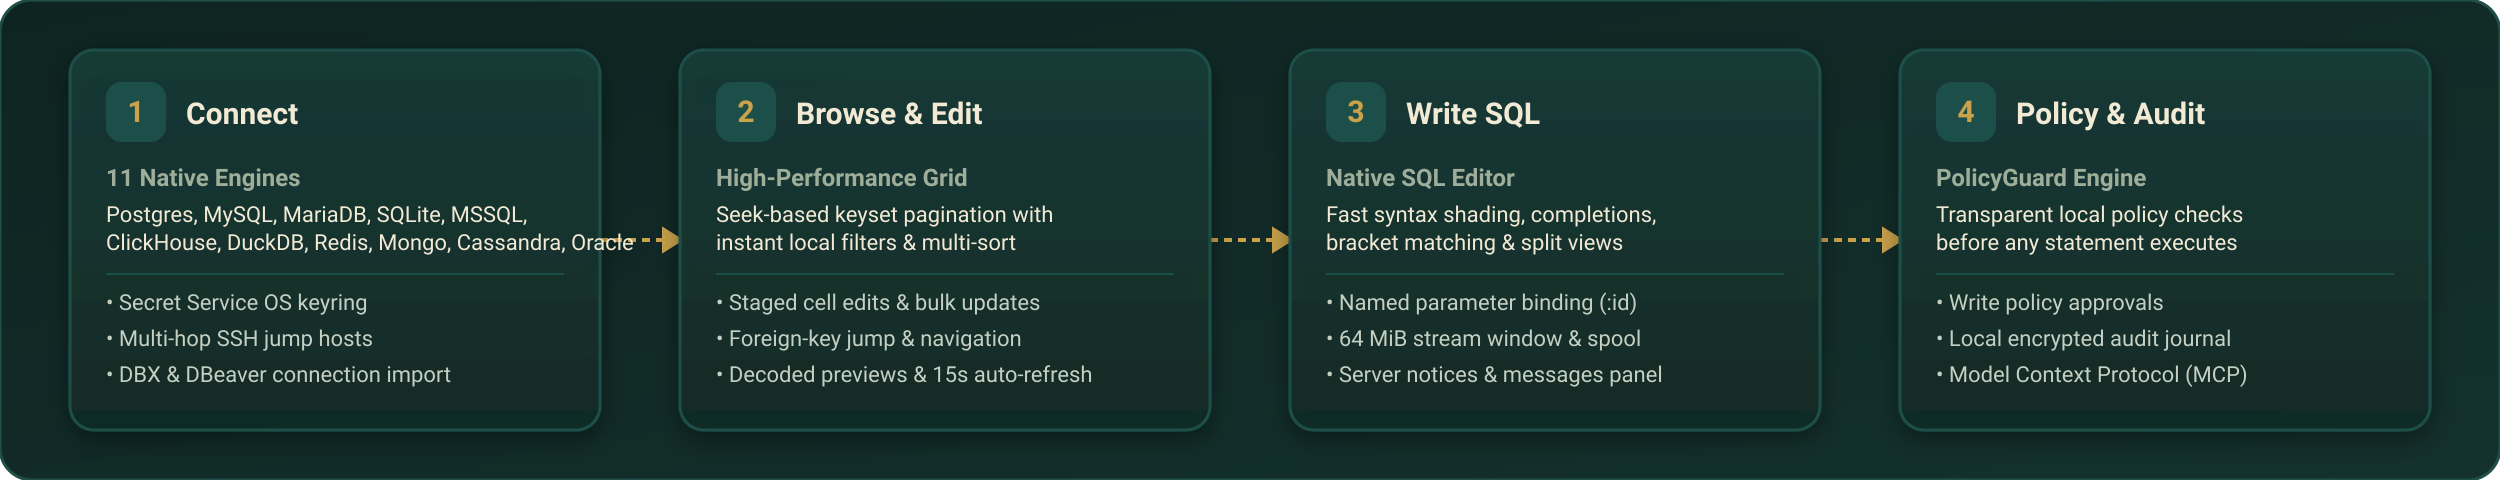
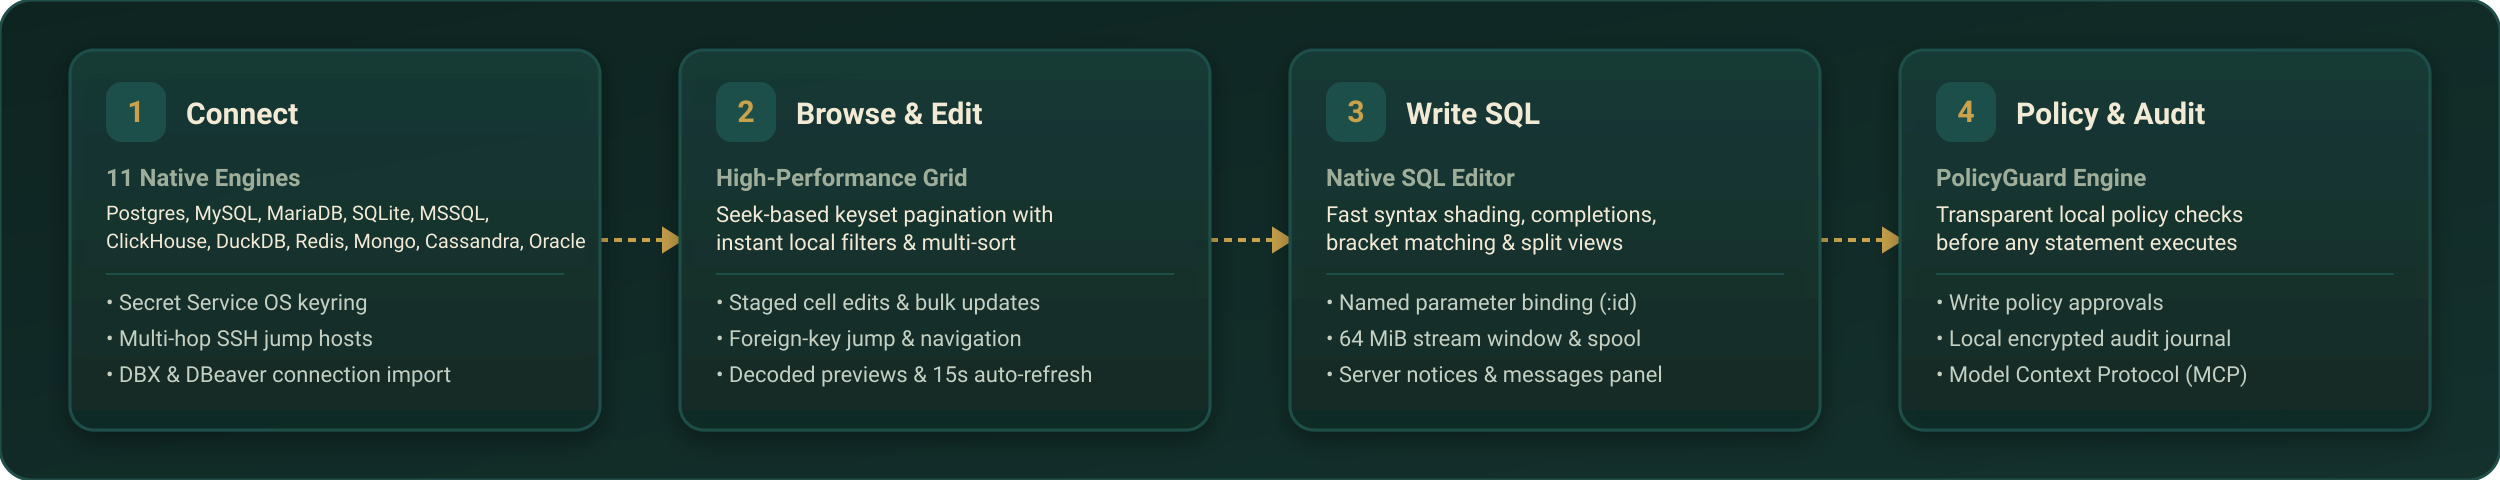
<svg xmlns="http://www.w3.org/2000/svg" width="1250" height="240" viewBox="0 0 1250 240" role="img" aria-label="BookiE Quickstart Workflow">
  <defs>
    <linearGradient id="bg" x1="0%" y1="0%" x2="100%" y2="100%">
      <stop offset="0%" stop-color="#0E2421" />
      <stop offset="100%" stop-color="#14312D" />
    </linearGradient>
    <linearGradient id="cardGrad" x1="0%" y1="0%" x2="0%" y2="100%">
      <stop offset="0%" stop-color="#183D37" stop-opacity="0.95" />
      <stop offset="100%" stop-color="#112925" stop-opacity="0.95" />
    </linearGradient>
    <filter id="shadow" x="-5%" y="-5%" width="110%" height="115%" filterUnits="userSpaceOnUse">
      <feDropShadow dx="0" dy="4" stdDeviation="6" flood-color="#000000" flood-opacity="0.4" />
    </filter>
  </defs>
  <rect width="1250" height="240" rx="16" fill="url(#bg)" stroke="#1F4F48" stroke-width="1.5" />
  <g stroke="#C9A24B" stroke-width="2" fill="#C9A24B">
    <path d="M 300 120 L 332 120" stroke-dasharray="4 3" />
    <polygon points="332,115 340,120 332,125" />
    <path d="M 605 120 L 637 120" stroke-dasharray="4 3" />
    <polygon points="637,115 645,120 637,125" />
    <path d="M 910 120 L 942 120" stroke-dasharray="4 3" />
    <polygon points="942,115 950,120 942,125" />
  </g>
  <g transform="translate(35, 25)" filter="url(#shadow)">
    <rect width="265" height="190" rx="12" fill="url(#cardGrad)" stroke="#1F4F48" stroke-width="1.5" />
    <rect x="18" y="16" width="30" height="30" rx="8" fill="#1F4F48" />
    <text x="33" y="36" font-family="-apple-system, BlinkMacSystemFont, 'Segoe UI', Roboto, sans-serif" font-size="15" font-weight="700" fill="#C9A24B" text-anchor="middle">1</text>
    <text x="58" y="37" font-family="-apple-system, BlinkMacSystemFont, 'Segoe UI', Roboto, sans-serif" font-size="15" font-weight="700" fill="#F3EAD6">Connect</text>
    <text x="18" y="68" font-family="-apple-system, BlinkMacSystemFont, 'Segoe UI', Roboto, sans-serif" font-size="12" font-weight="600" fill="#9EAE9A">11 Native Engines</text>
-     <text x="18" y="86" font-family="-apple-system, BlinkMacSystemFont, 'Segoe UI', Roboto, sans-serif" font-size="11" fill="#F3EAD6">Postgres, MySQL, MariaDB, SQLite, MSSQL,</text>
-     <text x="18" y="100" font-family="-apple-system, BlinkMacSystemFont, 'Segoe UI', Roboto, sans-serif" font-size="11" fill="#F3EAD6">ClickHouse, DuckDB, Redis, Mongo, Cassandra, Oracle</text>
+     <text x="18" y="85" font-family="-apple-system, BlinkMacSystemFont, 'Segoe UI', Roboto, sans-serif" font-size="10" fill="#F3EAD6">Postgres, MySQL, MariaDB, SQLite, MSSQL,</text>
+     <text x="18" y="99" font-family="-apple-system, BlinkMacSystemFont, 'Segoe UI', Roboto, sans-serif" font-size="10" fill="#F3EAD6">ClickHouse, DuckDB, Redis, Mongo, Cassandra, Oracle</text>
    <line x1="18" y1="112" x2="247" y2="112" stroke="#1F4F48" stroke-width="1" />
    <text x="18" y="130" font-family="-apple-system, BlinkMacSystemFont, 'Segoe UI', Roboto, sans-serif" font-size="11" fill="#C5D0C2">• Secret Service OS keyring</text>
    <text x="18" y="148" font-family="-apple-system, BlinkMacSystemFont, 'Segoe UI', Roboto, sans-serif" font-size="11" fill="#C5D0C2">• Multi-hop SSH jump hosts</text>
    <text x="18" y="166" font-family="-apple-system, BlinkMacSystemFont, 'Segoe UI', Roboto, sans-serif" font-size="11" fill="#C5D0C2">• DBX &amp; DBeaver connection import</text>
  </g>
  <g transform="translate(340, 25)" filter="url(#shadow)">
    <rect width="265" height="190" rx="12" fill="url(#cardGrad)" stroke="#1F4F48" stroke-width="1.5" />
    <rect x="18" y="16" width="30" height="30" rx="8" fill="#1F4F48" />
    <text x="33" y="36" font-family="-apple-system, BlinkMacSystemFont, 'Segoe UI', Roboto, sans-serif" font-size="15" font-weight="700" fill="#C9A24B" text-anchor="middle">2</text>
    <text x="58" y="37" font-family="-apple-system, BlinkMacSystemFont, 'Segoe UI', Roboto, sans-serif" font-size="15" font-weight="700" fill="#F3EAD6">Browse &amp; Edit</text>
    <text x="18" y="68" font-family="-apple-system, BlinkMacSystemFont, 'Segoe UI', Roboto, sans-serif" font-size="12" font-weight="600" fill="#9EAE9A">High-Performance Grid</text>
    <text x="18" y="86" font-family="-apple-system, BlinkMacSystemFont, 'Segoe UI', Roboto, sans-serif" font-size="11" fill="#F3EAD6">Seek-based keyset pagination with</text>
    <text x="18" y="100" font-family="-apple-system, BlinkMacSystemFont, 'Segoe UI', Roboto, sans-serif" font-size="11" fill="#F3EAD6">instant local filters &amp; multi-sort</text>
    <line x1="18" y1="112" x2="247" y2="112" stroke="#1F4F48" stroke-width="1" />
    <text x="18" y="130" font-family="-apple-system, BlinkMacSystemFont, 'Segoe UI', Roboto, sans-serif" font-size="11" fill="#C5D0C2">• Staged cell edits &amp; bulk updates</text>
    <text x="18" y="148" font-family="-apple-system, BlinkMacSystemFont, 'Segoe UI', Roboto, sans-serif" font-size="11" fill="#C5D0C2">• Foreign-key jump &amp; navigation</text>
    <text x="18" y="166" font-family="-apple-system, BlinkMacSystemFont, 'Segoe UI', Roboto, sans-serif" font-size="11" fill="#C5D0C2">• Decoded previews &amp; 15s auto-refresh</text>
  </g>
  <g transform="translate(645, 25)" filter="url(#shadow)">
    <rect width="265" height="190" rx="12" fill="url(#cardGrad)" stroke="#1F4F48" stroke-width="1.5" />
    <rect x="18" y="16" width="30" height="30" rx="8" fill="#1F4F48" />
    <text x="33" y="36" font-family="-apple-system, BlinkMacSystemFont, 'Segoe UI', Roboto, sans-serif" font-size="15" font-weight="700" fill="#C9A24B" text-anchor="middle">3</text>
    <text x="58" y="37" font-family="-apple-system, BlinkMacSystemFont, 'Segoe UI', Roboto, sans-serif" font-size="15" font-weight="700" fill="#F3EAD6">Write SQL</text>
    <text x="18" y="68" font-family="-apple-system, BlinkMacSystemFont, 'Segoe UI', Roboto, sans-serif" font-size="12" font-weight="600" fill="#9EAE9A">Native SQL Editor</text>
    <text x="18" y="86" font-family="-apple-system, BlinkMacSystemFont, 'Segoe UI', Roboto, sans-serif" font-size="11" fill="#F3EAD6">Fast syntax shading, completions,</text>
    <text x="18" y="100" font-family="-apple-system, BlinkMacSystemFont, 'Segoe UI', Roboto, sans-serif" font-size="11" fill="#F3EAD6">bracket matching &amp; split views</text>
    <line x1="18" y1="112" x2="247" y2="112" stroke="#1F4F48" stroke-width="1" />
    <text x="18" y="130" font-family="-apple-system, BlinkMacSystemFont, 'Segoe UI', Roboto, sans-serif" font-size="11" fill="#C5D0C2">• Named parameter binding (:id)</text>
    <text x="18" y="148" font-family="-apple-system, BlinkMacSystemFont, 'Segoe UI', Roboto, sans-serif" font-size="11" fill="#C5D0C2">• 64 MiB stream window &amp; spool</text>
    <text x="18" y="166" font-family="-apple-system, BlinkMacSystemFont, 'Segoe UI', Roboto, sans-serif" font-size="11" fill="#C5D0C2">• Server notices &amp; messages panel</text>
  </g>
  <g transform="translate(950, 25)" filter="url(#shadow)">
    <rect width="265" height="190" rx="12" fill="url(#cardGrad)" stroke="#1F4F48" stroke-width="1.5" />
    <rect x="18" y="16" width="30" height="30" rx="8" fill="#1F4F48" />
    <text x="33" y="36" font-family="-apple-system, BlinkMacSystemFont, 'Segoe UI', Roboto, sans-serif" font-size="15" font-weight="700" fill="#C9A24B" text-anchor="middle">4</text>
    <text x="58" y="37" font-family="-apple-system, BlinkMacSystemFont, 'Segoe UI', Roboto, sans-serif" font-size="15" font-weight="700" fill="#F3EAD6">Policy &amp; Audit</text>
    <text x="18" y="68" font-family="-apple-system, BlinkMacSystemFont, 'Segoe UI', Roboto, sans-serif" font-size="12" font-weight="600" fill="#9EAE9A">PolicyGuard Engine</text>
    <text x="18" y="86" font-family="-apple-system, BlinkMacSystemFont, 'Segoe UI', Roboto, sans-serif" font-size="11" fill="#F3EAD6">Transparent local policy checks</text>
    <text x="18" y="100" font-family="-apple-system, BlinkMacSystemFont, 'Segoe UI', Roboto, sans-serif" font-size="11" fill="#F3EAD6">before any statement executes</text>
    <line x1="18" y1="112" x2="247" y2="112" stroke="#1F4F48" stroke-width="1" />
    <text x="18" y="130" font-family="-apple-system, BlinkMacSystemFont, 'Segoe UI', Roboto, sans-serif" font-size="11" fill="#C5D0C2">• Write policy approvals</text>
    <text x="18" y="148" font-family="-apple-system, BlinkMacSystemFont, 'Segoe UI', Roboto, sans-serif" font-size="11" fill="#C5D0C2">• Local encrypted audit journal</text>
    <text x="18" y="166" font-family="-apple-system, BlinkMacSystemFont, 'Segoe UI', Roboto, sans-serif" font-size="11" fill="#C5D0C2">• Model Context Protocol (MCP)</text>
  </g>
</svg>
